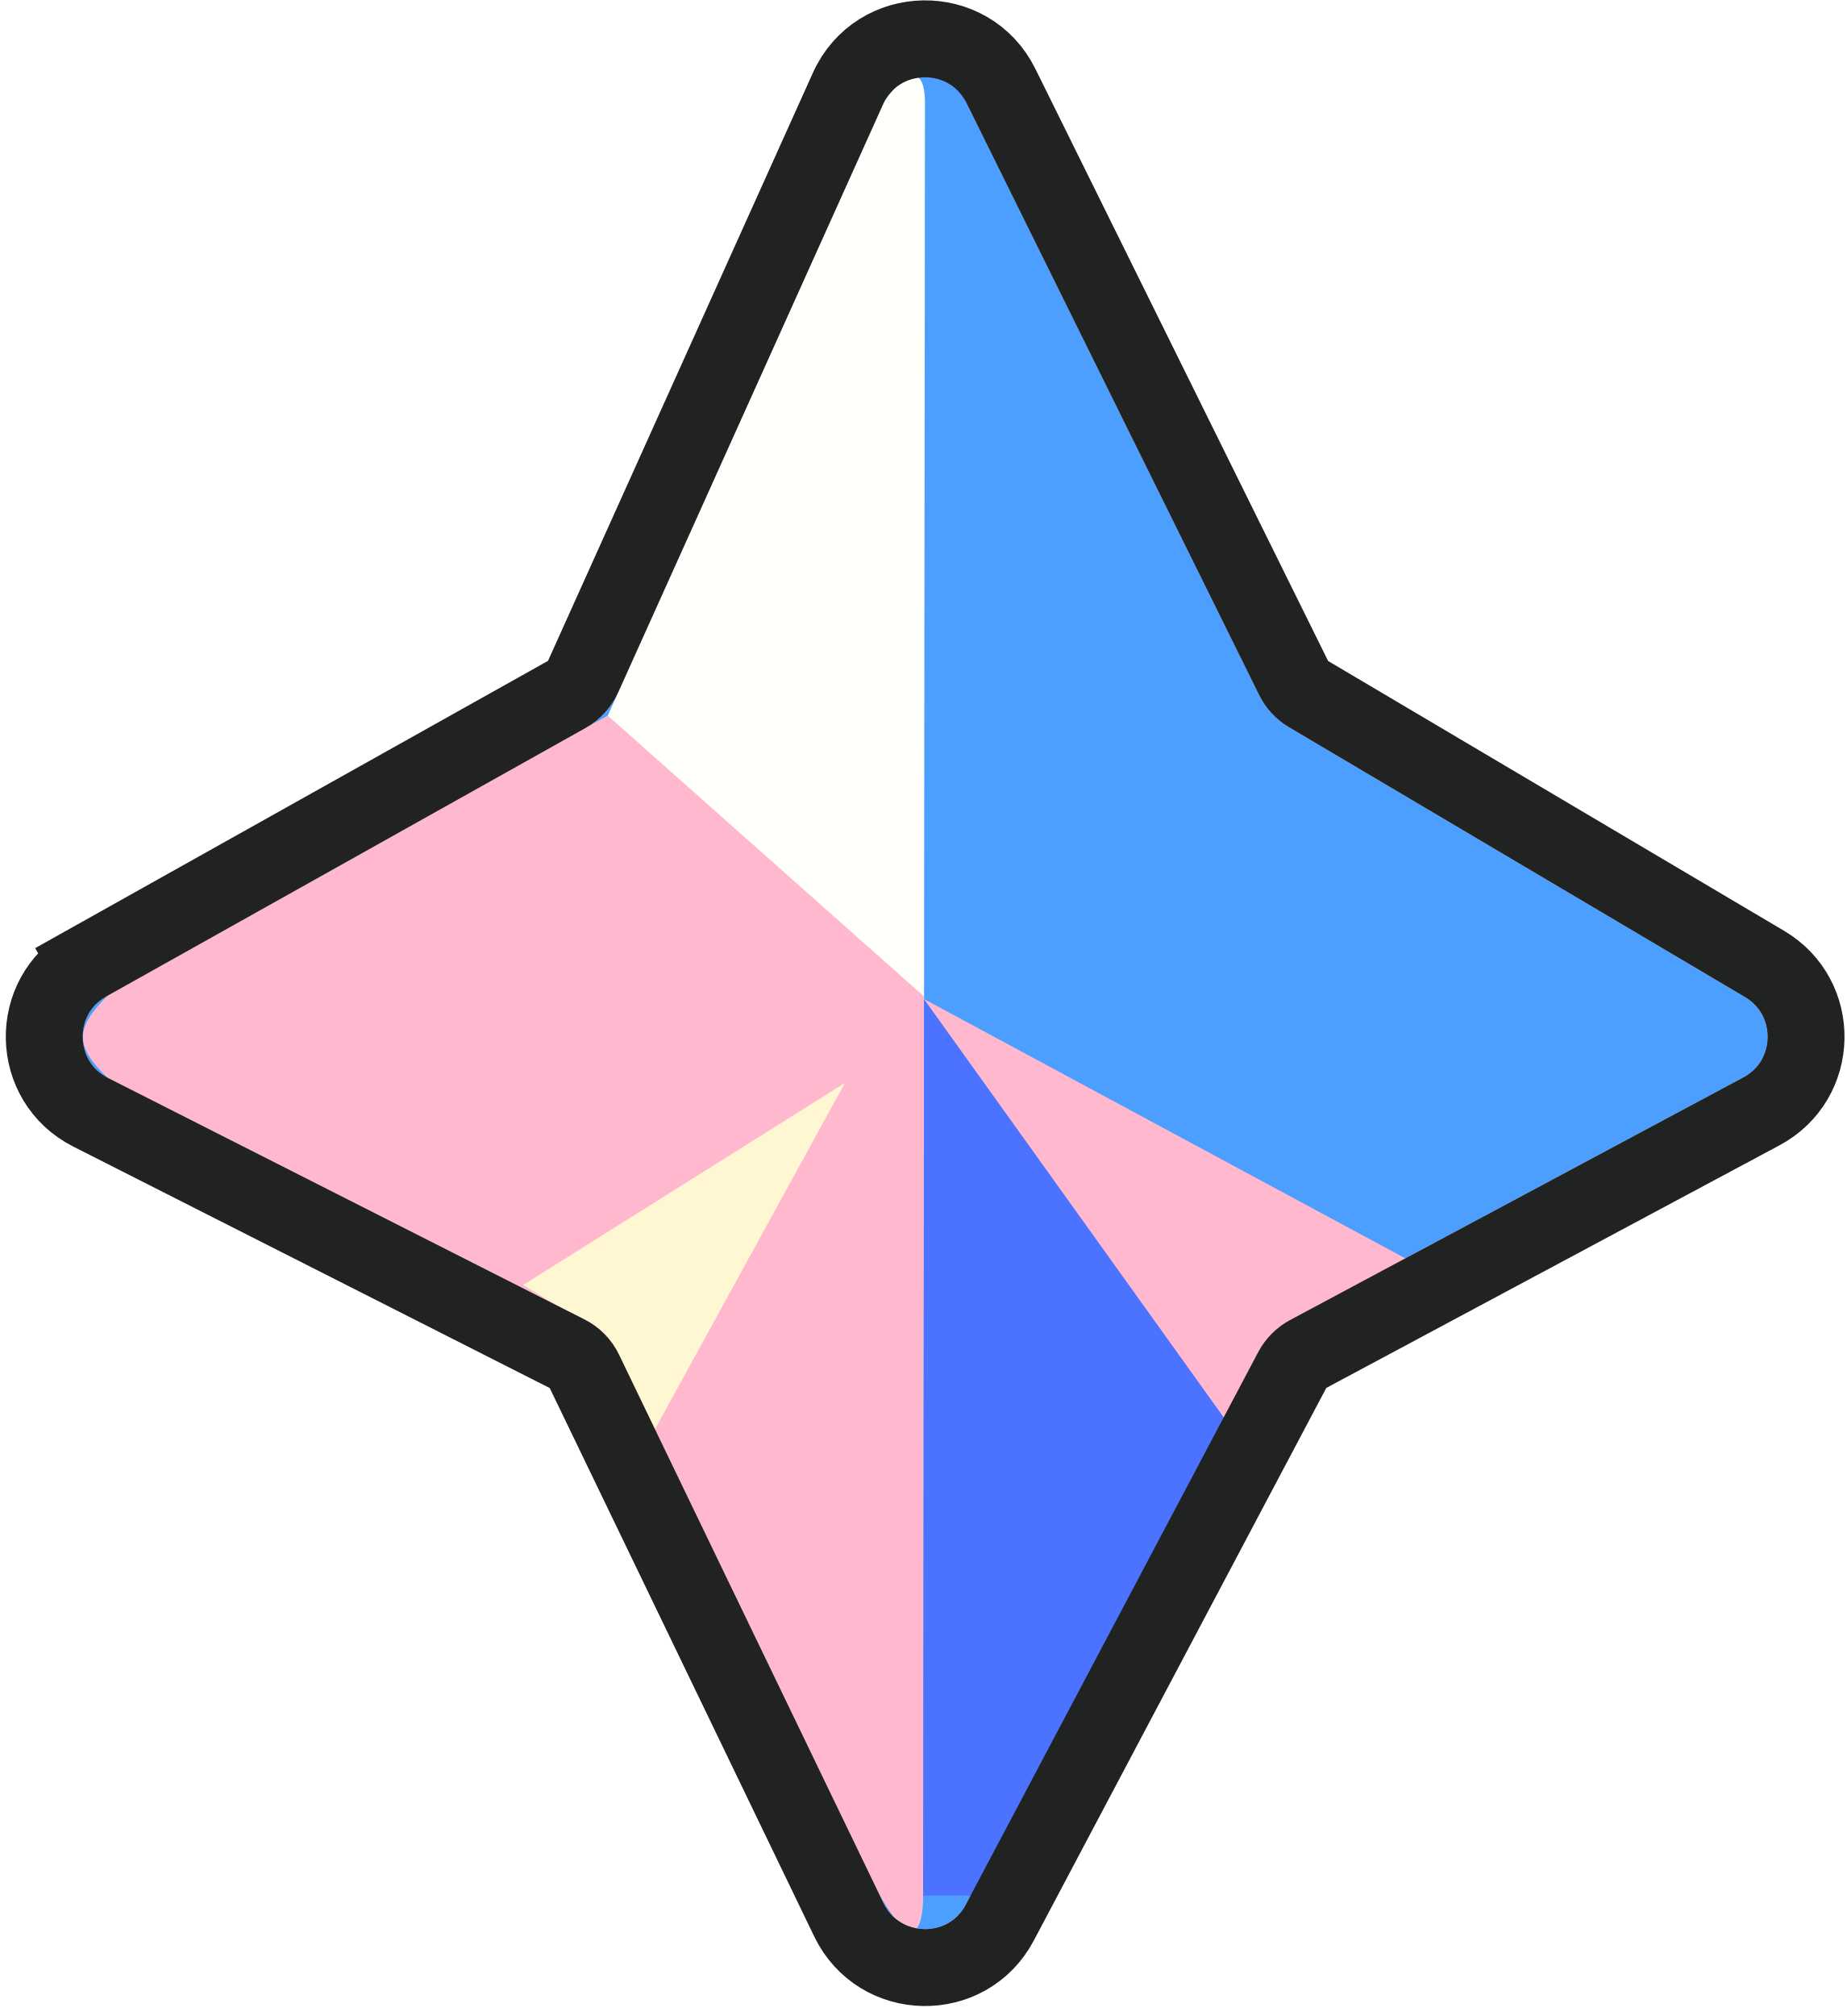
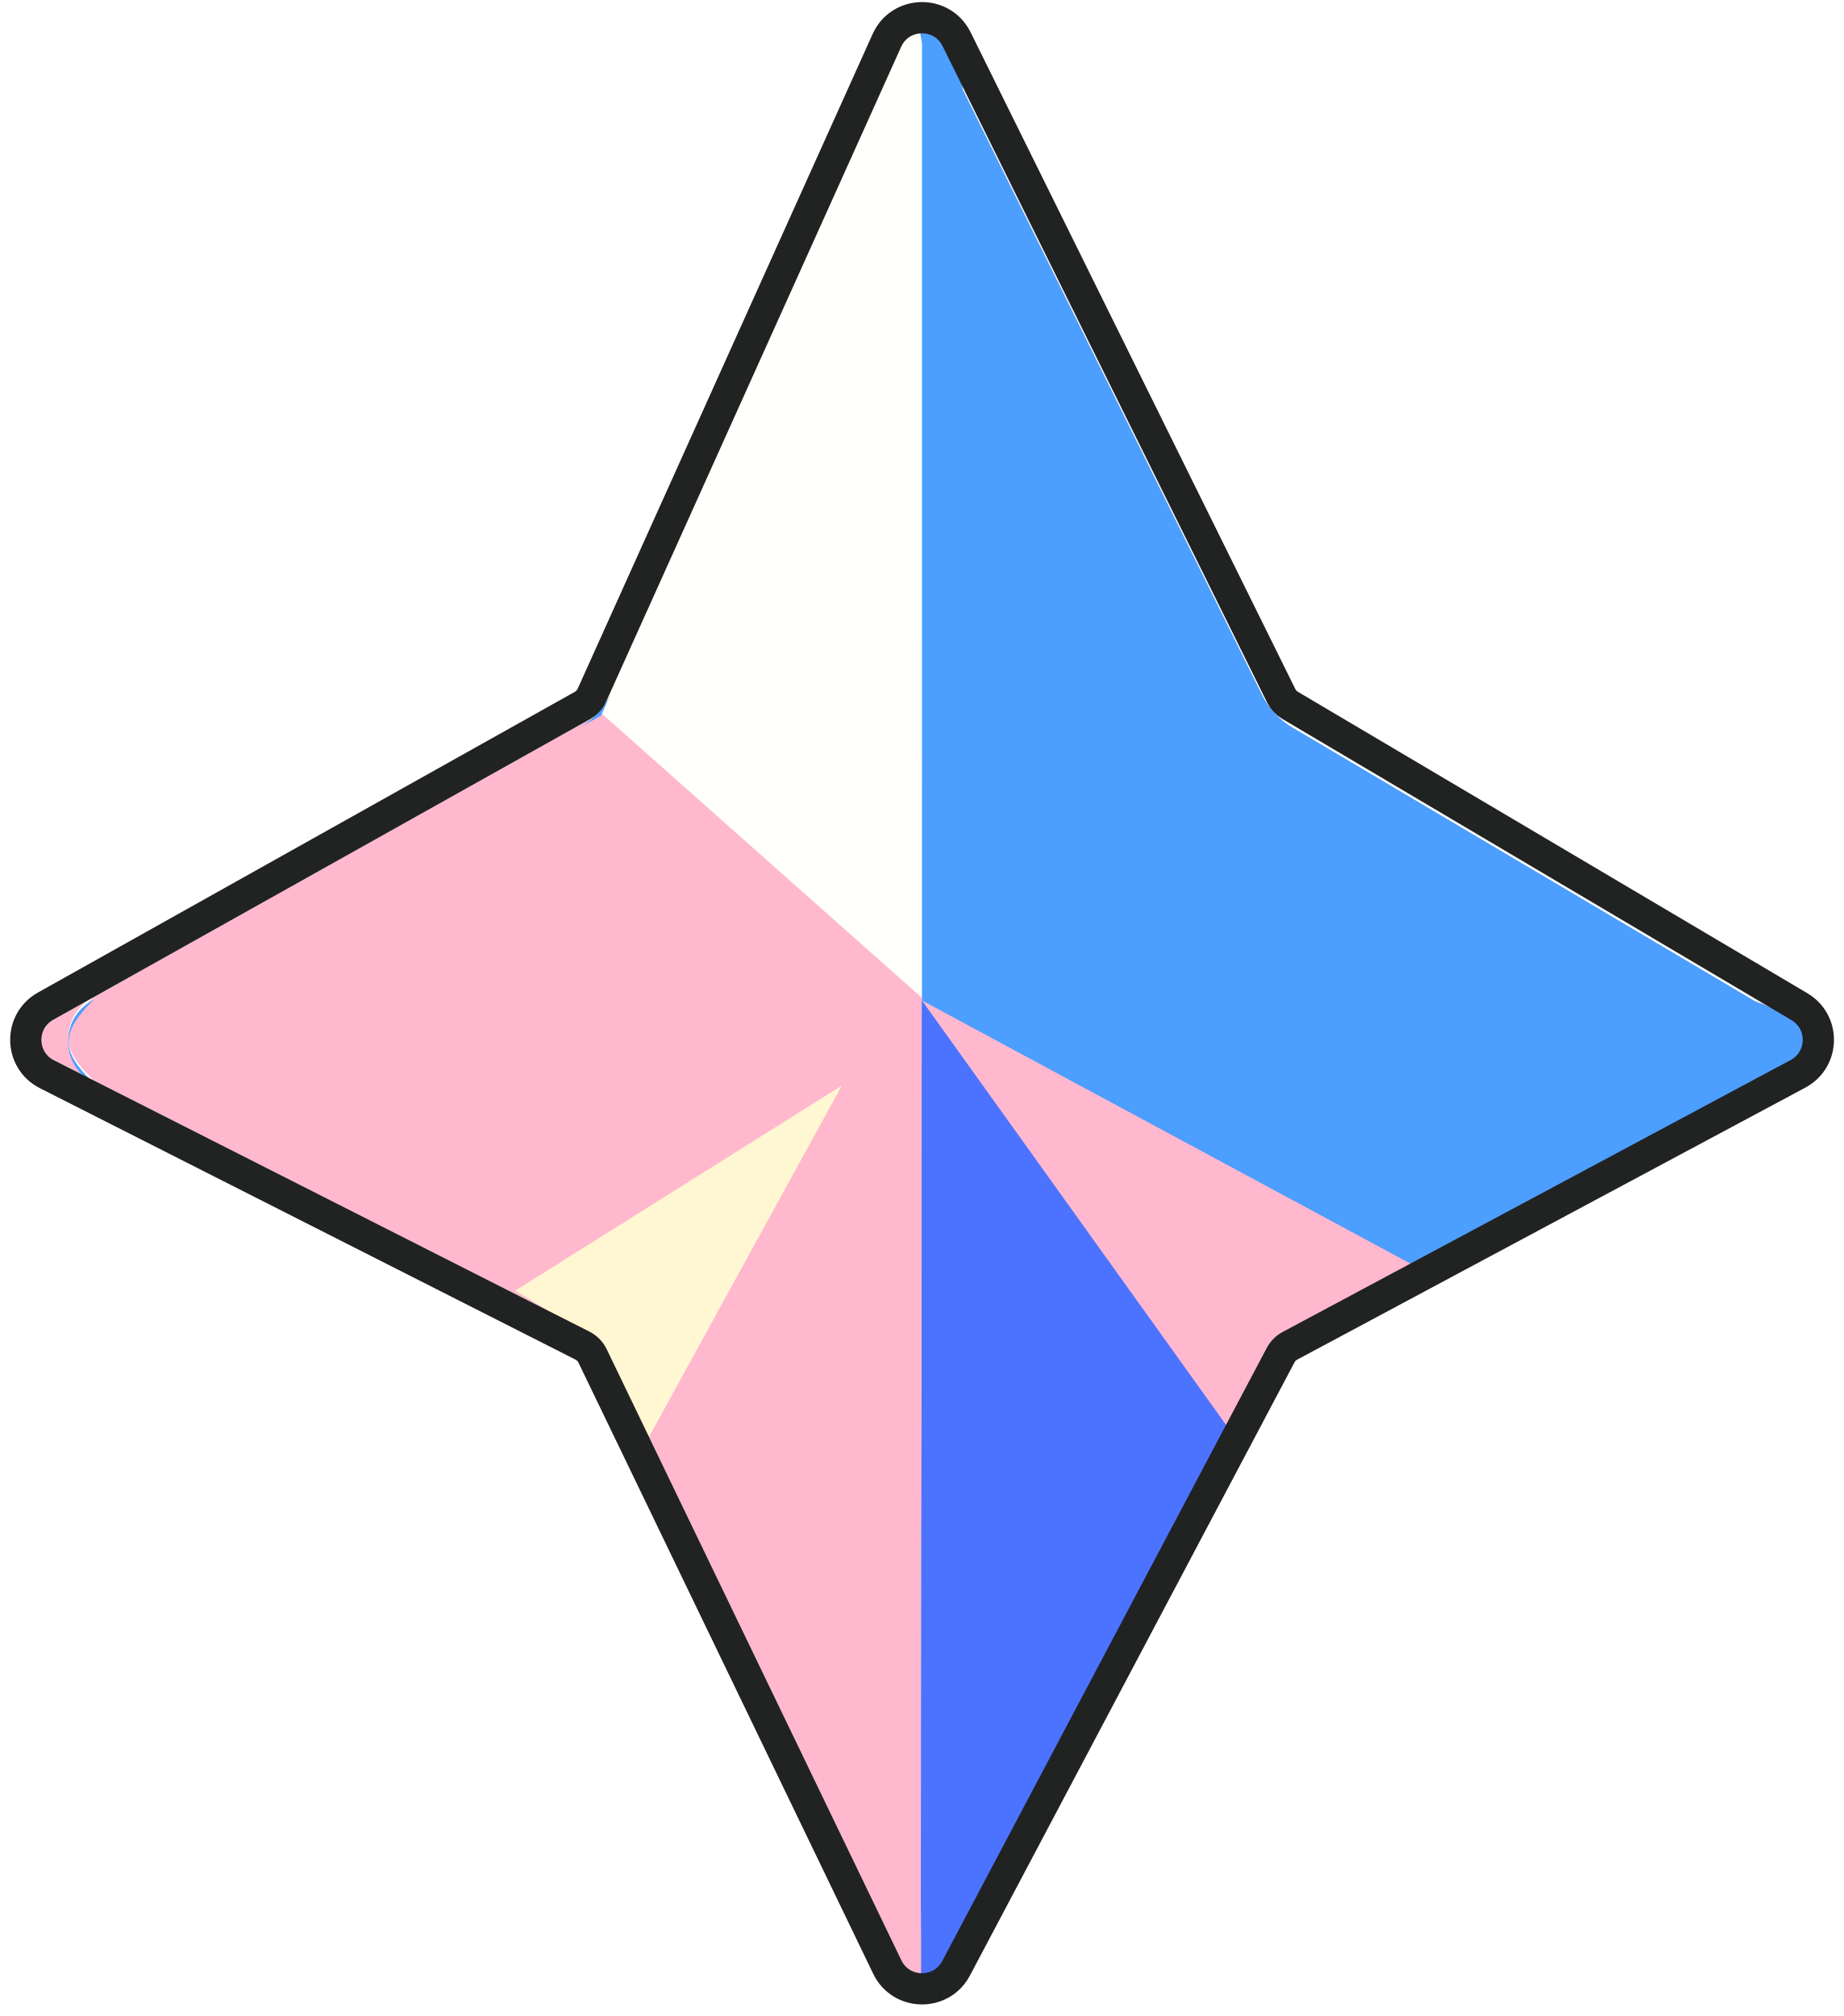
- <svg xmlns="http://www.w3.org/2000/svg" width="120" height="131" viewBox="0 0 120 131" fill="none">
-   <path d="M40.177 44.997L57.391 6.791C58.432 4.48 61.692 4.421 62.815 6.693L81.842 45.169C82.271 46.038 82.944 46.763 83.778 47.256L113.414 64.787C115.427 65.978 115.364 68.911 113.302 70.014L83.846 85.78C82.969 86.249 82.251 86.97 81.786 87.849L62.776 123.757C61.625 125.93 58.491 125.872 57.422 123.656L40.235 88.023C39.758 87.035 38.97 86.231 37.991 85.736L7.02 70.044C4.879 68.959 4.816 65.923 6.911 64.75L38.062 47.306C38.996 46.782 39.737 45.973 40.177 44.997Z" fill="#FFB8CE" />
-   <path fill-rule="evenodd" clip-rule="evenodd" d="M40.176 45.001C39.736 45.974 38.996 46.781 38.065 47.304L39.5 46.5L40.176 45.001ZM62.674 6.407C61.607 4.25 58.511 4.305 57.522 6.5C57.522 6.5 60 3 60.121 6.5L60.06 64.75L60 123C60 128.5 57.106 123 57.106 123L57.422 123.656C58.491 125.872 61.625 125.93 62.776 123.757L63.176 123L81.786 87.849C82.251 86.97 82.969 86.249 83.846 85.78L112 70.711L113.302 70.014C115.364 68.911 115.427 65.978 113.414 64.787L112 63.951L83.778 47.256C82.944 46.763 82.271 46.038 81.842 45.169L62.72 6.5L62.674 6.407ZM40.235 88.023V88.023C39.759 87.037 38.971 86.232 37.993 85.737V85.737C38.971 86.233 39.758 87.036 40.235 88.023ZM7 70.033C4.882 68.003 4.845 66.837 7 64.7L6.891 64.761C4.805 65.93 4.867 68.953 7 70.033Z" fill="#FFFFFC" />
-   <path d="M60.121 6.5C60 3 57.522 6.5 57.522 6.5L40.177 44.997L40.176 45.001L39.5 46.5L60.06 64.75L60.121 6.5Z" fill="#FFFFFC" />
-   <path fill-rule="evenodd" clip-rule="evenodd" d="M40.176 45.001C39.736 45.974 38.996 46.781 38.065 47.304L39.5 46.5L40.176 45.001ZM62.674 6.407C61.607 4.25 58.511 4.305 57.522 6.5C57.522 6.5 60 3 60.121 6.5L60.06 64.75L60 123C60 128.5 57.106 123 57.106 123L57.422 123.656C58.491 125.872 61.625 125.93 62.776 123.757L63.176 123L81.786 87.849C82.251 86.97 82.969 86.249 83.846 85.78L112 70.711L113.302 70.014C115.364 68.911 115.427 65.978 113.414 64.787L112 63.951L83.778 47.256C82.944 46.763 82.271 46.038 81.842 45.169L62.72 6.5L62.674 6.407ZM40.235 88.023V88.023C39.759 87.037 38.971 86.232 37.993 85.737V85.737C38.971 86.233 39.758 87.036 40.235 88.023ZM7 70.033C4.882 68.003 4.845 66.837 7 64.7L6.891 64.761C4.805 65.93 4.867 68.953 7 70.033Z" fill="#4C9EFF" />
-   <path d="M81.786 88.028V88.028C82.251 87.148 82.969 86.428 83.846 85.959V85.959L91.5 81.862L60.06 64.929L79.588 92.179L81.786 88.028Z" fill="#FFB8CE" />
-   <path d="M81.786 88.028V88.028C82.251 87.148 82.969 86.428 83.846 85.959V85.959L91.5 81.862L60.06 64.929L79.588 92.179L81.786 88.028Z" fill="#FFB8CE" />
-   <path d="M60 123.179H63.176L79.588 92.179L60.06 64.929L60 123.179Z" fill="#4C73FF" />
-   <path d="M37.993 85.915C38.97 86.41 39.755 87.216 40.224 88.205L42.5 93L54.92 70.366L34 83.5L37.993 85.915V85.915Z" fill="#FFF7D2" />
-   <path d="M55.112 5.764L37.898 43.97C37.678 44.458 37.307 44.863 36.84 45.124L5.689 62.569L6.865 64.669L5.689 62.569C1.849 64.719 1.965 70.285 5.891 72.274L36.861 87.966C37.351 88.213 37.745 88.615 37.983 89.11L55.171 124.742C57.13 128.804 62.876 128.912 64.985 124.926L83.995 89.019C84.228 88.579 84.587 88.219 85.025 87.984L114.482 72.218C118.262 70.195 118.377 64.818 114.687 62.636L85.051 45.104C84.634 44.858 84.297 44.495 84.083 44.061L65.056 5.585C62.997 1.42 57.02 1.528 55.112 5.764Z" stroke="#212222" stroke-width="5" />
+ <svg xmlns="http://www.w3.org/2000/svg" width="118" height="129" viewBox="0 0 118 129" fill="none">
+   <path fill-rule="evenodd" clip-rule="evenodd" d="M38.795 44.887C38.58 45.365 38.218 45.76 37.761 46.016V46.016C38.218 45.76 38.58 45.365 38.795 44.887V44.887ZM37.729 85.212C38.206 85.454 38.591 85.847 38.823 86.329V86.329C38.591 85.847 38.206 85.453 37.729 85.212V85.212ZM81.075 86.241C81.303 85.812 81.653 85.461 82.081 85.232V85.232C81.653 85.461 81.302 85.813 81.075 86.241V86.241ZM82.047 45.992C81.641 45.751 81.312 45.398 81.102 44.974V44.974C81.312 45.397 81.641 45.752 82.047 45.992V45.992Z" fill="#FFB8CE" />
+   <path d="M57.669 2.997L54.869 9.212L38.795 44.887V44.887C38.58 45.365 38.218 45.76 37.761 46.016V46.016L3.401 65.257C2.377 65.831 2.408 67.316 3.455 67.846L37.726 85.21L37.729 85.212V85.212C38.206 85.453 38.591 85.847 38.823 86.329V86.329L57.684 125.43C58.207 126.514 59.739 126.542 60.302 125.479L81.074 86.243L81.075 86.241V86.241C81.302 85.813 81.653 85.461 82.081 85.232V85.232L114.592 67.832C115.6 67.292 115.631 65.858 114.646 65.276L82.048 45.992L82.047 45.992V45.992C81.641 45.752 81.312 45.397 81.102 44.974V44.974L81.101 44.971L63.418 9.212L60.321 2.95C59.772 1.839 58.178 1.868 57.669 2.997Z" fill="#FFB8CE" />
+   <path fill-rule="evenodd" clip-rule="evenodd" d="M39.139 44.124C38.7 45.097 37.961 45.903 37.03 46.425L38.464 45.622L39.139 44.124ZM61.616 5.568C60.55 3.412 57.457 3.468 56.469 5.661C56.652 2.076 59.34 -3.373 59.065 5.661L59.005 63.855L58.944 122.049C58.944 127.544 59.678 123.39 59.678 123.39V124.612C60.745 126.825 60.568 124.977 61.718 122.805L62.118 122.049L80.71 86.931C81.174 86.053 81.891 85.334 82.767 84.865L110.895 69.81L112.196 69.114C114.255 68.012 114.318 65.081 112.307 63.892L110.895 63.056L82.7 46.378C81.867 45.885 81.194 45.16 80.765 44.292L61.662 5.661L61.616 5.568ZM39.198 87.106L38.823 86.329C38.59 85.846 38.205 85.453 37.726 85.21L36.959 84.821C37.935 85.317 38.722 86.119 39.198 87.106ZM5.995 69.133C3.879 67.105 3.842 65.939 5.995 63.805L5.886 63.866C3.802 65.033 3.865 68.053 5.995 69.133Z" fill="#FFFFFC" />
+   <path d="M59.065 5.661C59.34 -3.373 56.652 2.076 56.469 5.661L39.141 44.121L39.139 44.124L38.464 45.622L59.005 63.855L59.065 5.661Z" fill="#FFFFFC" />
+   <path fill-rule="evenodd" clip-rule="evenodd" d="M39.139 44.29C38.7 45.263 37.961 46.069 37.03 46.591L38.464 45.788L39.139 44.29ZM61.616 5.734C61.291 3.431 58.205 -1.961 58.7 1.065C58.7 1.065 58.886 2.108 59.005 2.777C59.005 26.694 59.005 64.02 59.005 64.02L58.944 122.215C58.944 127.709 59.797 124.044 59.797 124.044L59.678 123.8C60.745 126.013 60.568 125.142 61.718 122.971L62.118 122.215L80.71 87.097C81.174 86.219 81.891 85.499 82.767 85.03L110.895 69.976L112.196 69.28C117.133 68.3 118.356 66.344 112.307 64.058L110.895 63.222L82.7 46.543C81.867 46.05 81.194 45.326 80.765 44.458L61.662 5.826L61.616 5.734ZM39.198 87.272L38.823 86.495C38.59 86.011 38.205 85.618 37.726 85.376L36.959 84.987C37.935 85.482 38.722 86.285 39.198 87.272ZM5.995 69.299C3.879 67.271 3.842 66.105 5.995 63.971L5.886 64.032C3.802 65.199 3.865 68.219 5.995 69.299Z" fill="#4C9EFF" />
+   <path d="M80.71 87.11L81.074 86.422C81.301 85.992 81.652 85.64 82.081 85.411L82.767 85.043L90.414 80.951L59.005 64.034L78.514 91.257L80.71 87.11Z" fill="#FFB8CE" />
+   <path d="M80.71 87.11L81.074 86.422C81.301 85.992 81.652 85.64 82.081 85.411L82.767 85.043L90.414 80.951L59.005 64.034L78.514 91.257L80.71 87.11Z" fill="#FFB8CE" />
+   <path d="M58.944 122.228H62.118L78.514 91.257L59.005 64.034L58.944 122.228Z" fill="#4C73FF" />
+   <path d="M80.71 87.11L81.074 86.422C81.301 85.992 81.652 85.64 82.081 85.41L82.767 85.043L90.414 80.95L59.005 64.034L78.514 91.257L80.71 87.11Z" fill="#FFB8CE" />
+   <path d="M58.944 122.228V128.222L62.118 122.228L78.514 91.257L59.005 64.034L58.944 122.228Z" fill="#4C73FF" />
+   <path d="M37.719 85.385C38.202 85.63 38.59 86.028 38.822 86.518L41.461 92.078L53.87 69.466L32.969 82.587L36.959 85L37.719 85.385Z" fill="#FFF7D2" />
+   <path d="M56.757 2.587L37.883 44.477C37.756 44.759 37.542 44.992 37.272 45.144L2.913 64.385C1.19 65.35 1.242 67.846 3.003 68.738L37.274 86.102C37.557 86.246 37.785 86.478 37.923 86.763L56.783 125.865C57.662 127.687 60.239 127.735 61.186 125.947L81.957 86.711C82.092 86.457 82.299 86.249 82.553 86.114L115.064 68.713C116.759 67.806 116.811 65.394 115.156 64.415L82.557 45.131C82.316 44.989 82.122 44.779 81.997 44.528L61.218 2.507C60.294 0.638 57.613 0.687 56.757 2.587Z" stroke="#212222" stroke-width="2" />
</svg>
